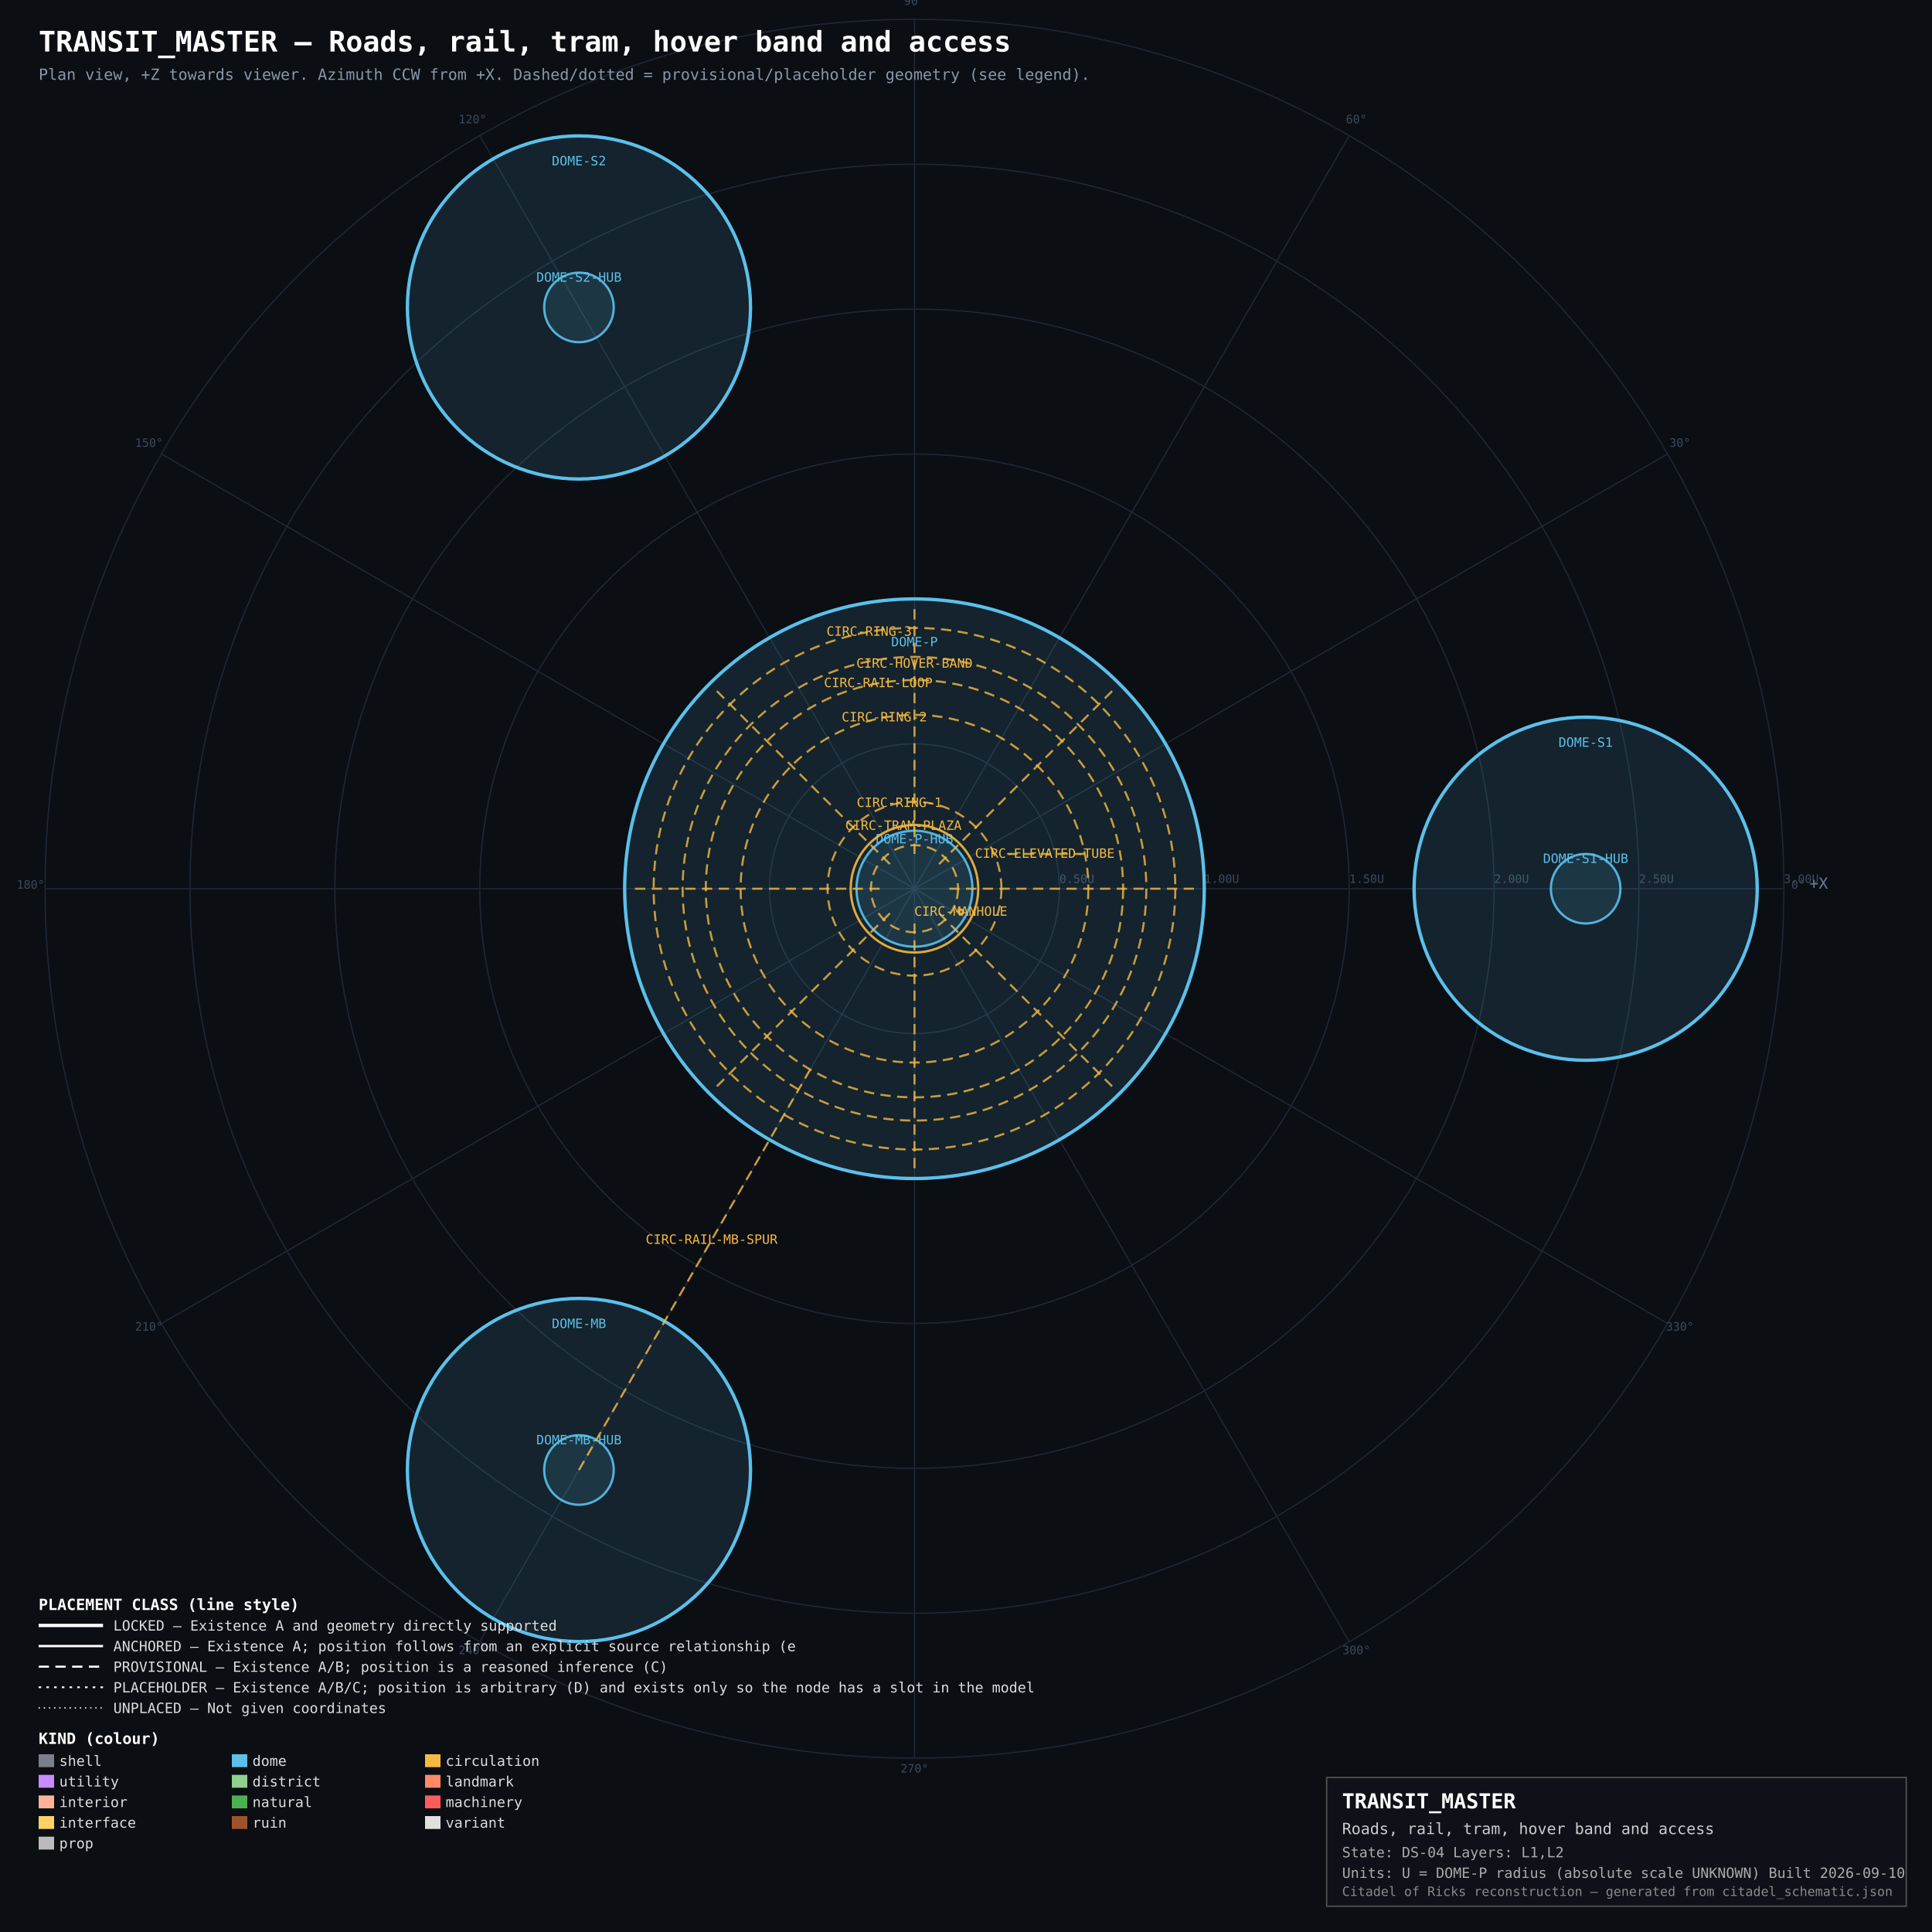
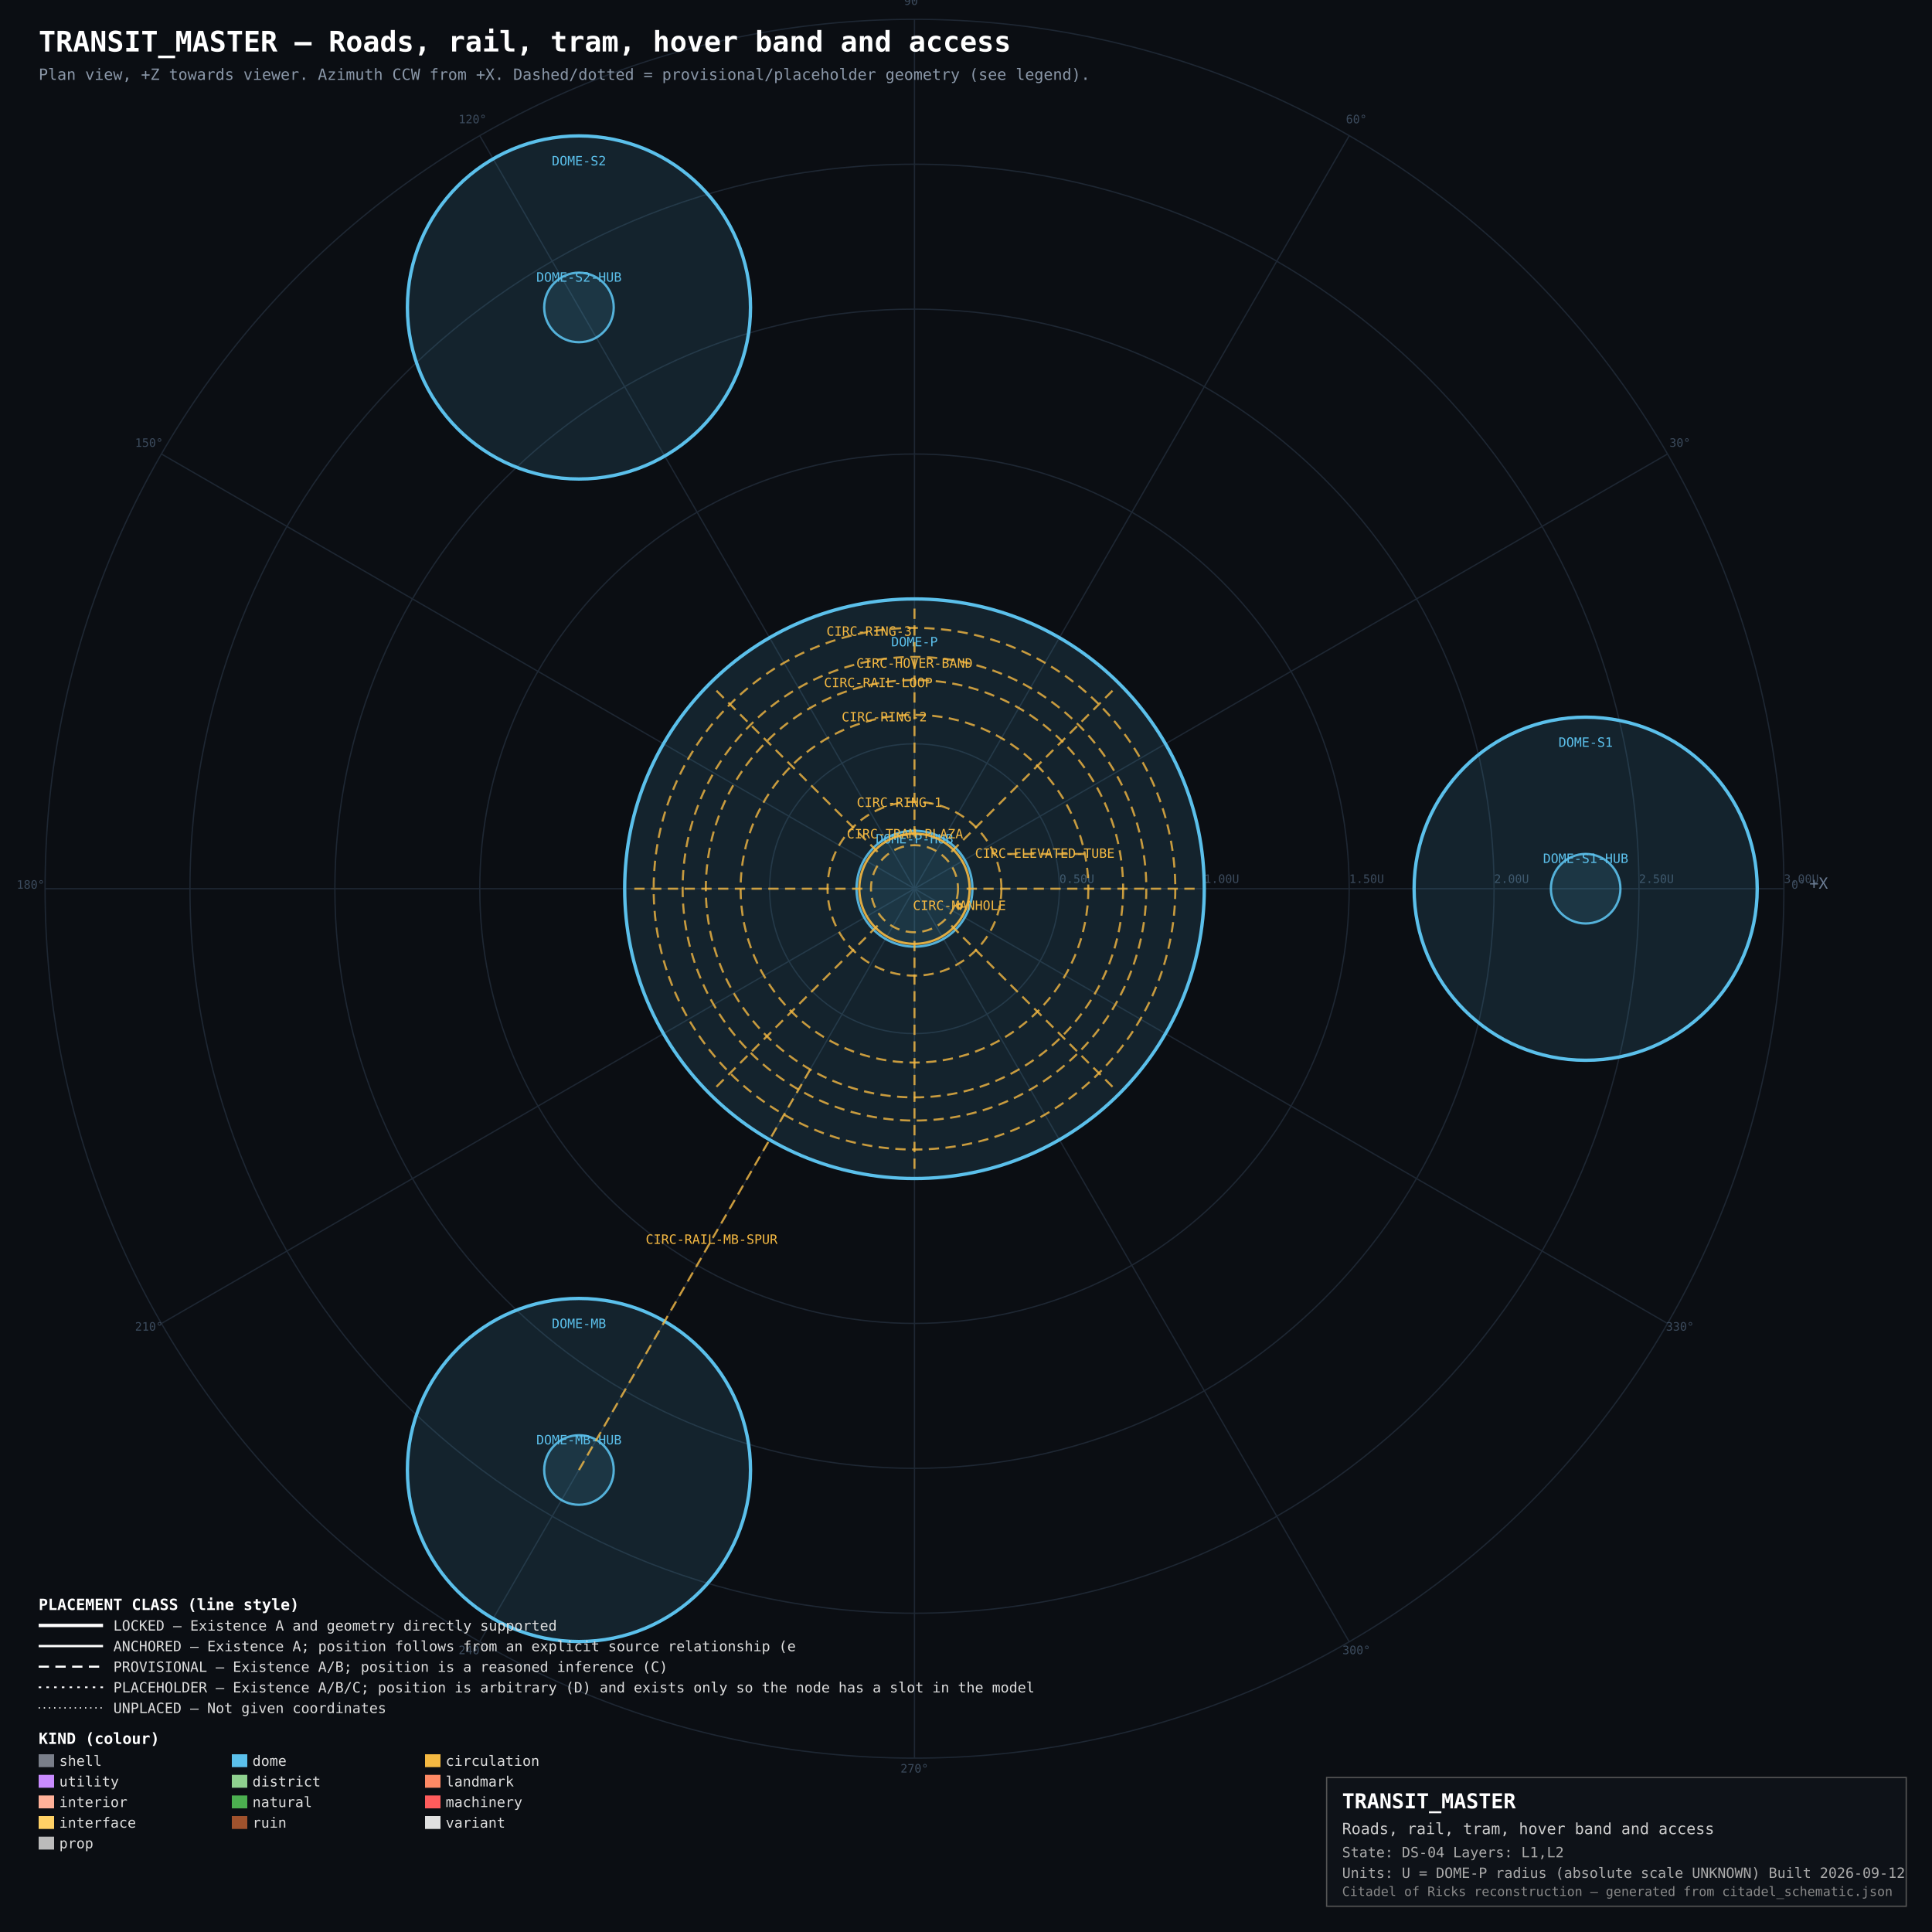
<svg xmlns="http://www.w3.org/2000/svg" width="1500" height="1500" viewBox="0 0 1500 1500" font-family="ui-monospace, Consolas, monospace">
  <rect width="1500" height="1500" fill="#0b0e13" />
  <circle cx="710.0" cy="690.0" r="112.5" stroke="#1e2733" stroke-width="1" fill="none" />
  <text x="822.5" y="685.5" font-size="9" text-anchor="start" fill="#3b4a5c" font-family="ui-monospace, Consolas, monospace">0.50U</text>
  <circle cx="710.0" cy="690.0" r="225.0" stroke="#1e2733" stroke-width="1" fill="none" />
  <text x="935.0" y="685.5" font-size="9" text-anchor="start" fill="#3b4a5c" font-family="ui-monospace, Consolas, monospace">1.00U</text>
  <circle cx="710.0" cy="690.0" r="337.5" stroke="#1e2733" stroke-width="1" fill="none" />
  <text x="1047.5" y="685.5" font-size="9" text-anchor="start" fill="#3b4a5c" font-family="ui-monospace, Consolas, monospace">1.50U</text>
  <circle cx="710.0" cy="690.0" r="450.0" stroke="#1e2733" stroke-width="1" fill="none" />
  <text x="1160.0" y="685.5" font-size="9" text-anchor="start" fill="#3b4a5c" font-family="ui-monospace, Consolas, monospace">2.00U</text>
  <circle cx="710.0" cy="690.0" r="562.5" stroke="#1e2733" stroke-width="1" fill="none" />
  <text x="1272.5" y="685.5" font-size="9" text-anchor="start" fill="#3b4a5c" font-family="ui-monospace, Consolas, monospace">2.50U</text>
  <circle cx="710.0" cy="690.0" r="675.0" stroke="#1e2733" stroke-width="1" fill="none" />
  <text x="1385.0" y="685.5" font-size="9" text-anchor="start" fill="#3b4a5c" font-family="ui-monospace, Consolas, monospace">3.00U</text>
  <line x1="710.0" y1="690.0" x2="1385.0" y2="690.0" stroke="#1e2733" stroke-width="1" />
  <text x="1396.2" y="690.0" font-size="9" text-anchor="middle" fill="#3b4a5c" font-family="ui-monospace, Consolas, monospace">0°</text>
  <line x1="710.0" y1="690.0" x2="1294.6" y2="352.5" stroke="#1e2733" stroke-width="1" />
  <text x="1304.3" y="346.9" font-size="9" text-anchor="middle" fill="#3b4a5c" font-family="ui-monospace, Consolas, monospace">30°</text>
  <line x1="710.0" y1="690.0" x2="1047.5" y2="105.4" stroke="#1e2733" stroke-width="1" />
  <text x="1053.1" y="95.7" font-size="9" text-anchor="middle" fill="#3b4a5c" font-family="ui-monospace, Consolas, monospace">60°</text>
  <line x1="710.0" y1="690.0" x2="710.0" y2="15.0" stroke="#1e2733" stroke-width="1" />
  <text x="710.0" y="3.8" font-size="9" text-anchor="middle" fill="#3b4a5c" font-family="ui-monospace, Consolas, monospace">90°</text>
  <line x1="710.0" y1="690.0" x2="372.5" y2="105.4" stroke="#1e2733" stroke-width="1" />
  <text x="366.9" y="95.7" font-size="9" text-anchor="middle" fill="#3b4a5c" font-family="ui-monospace, Consolas, monospace">120°</text>
  <line x1="710.0" y1="690.0" x2="125.4" y2="352.5" stroke="#1e2733" stroke-width="1" />
  <text x="115.7" y="346.9" font-size="9" text-anchor="middle" fill="#3b4a5c" font-family="ui-monospace, Consolas, monospace">150°</text>
  <line x1="710.0" y1="690.0" x2="35.0" y2="690.0" stroke="#1e2733" stroke-width="1" />
  <text x="23.8" y="690.0" font-size="9" text-anchor="middle" fill="#3b4a5c" font-family="ui-monospace, Consolas, monospace">180°</text>
  <line x1="710.0" y1="690.0" x2="125.4" y2="1027.5" stroke="#1e2733" stroke-width="1" />
  <text x="115.7" y="1033.1" font-size="9" text-anchor="middle" fill="#3b4a5c" font-family="ui-monospace, Consolas, monospace">210°</text>
  <line x1="710.0" y1="690.0" x2="372.5" y2="1274.6" stroke="#1e2733" stroke-width="1" />
  <text x="366.9" y="1284.3" font-size="9" text-anchor="middle" fill="#3b4a5c" font-family="ui-monospace, Consolas, monospace">240°</text>
  <line x1="710.0" y1="690.0" x2="710.0" y2="1365.0" stroke="#1e2733" stroke-width="1" />
  <text x="710.0" y="1376.2" font-size="9" text-anchor="middle" fill="#3b4a5c" font-family="ui-monospace, Consolas, monospace">270°</text>
  <line x1="710.0" y1="690.0" x2="1047.5" y2="1274.6" stroke="#1e2733" stroke-width="1" />
  <text x="1053.1" y="1284.3" font-size="9" text-anchor="middle" fill="#3b4a5c" font-family="ui-monospace, Consolas, monospace">300°</text>
  <line x1="710.0" y1="690.0" x2="1294.6" y2="1027.5" stroke="#1e2733" stroke-width="1" />
  <text x="1304.3" y="1033.1" font-size="9" text-anchor="middle" fill="#3b4a5c" font-family="ui-monospace, Consolas, monospace">330°</text>
  <text x="1412.0" y="690.0" font-size="12" text-anchor="middle" fill="#6b7c93" font-family="ui-monospace, Consolas, monospace">+X</text>
  <text x="710.0" y="-12.0" font-size="12" text-anchor="middle" fill="#6b7c93" font-family="ui-monospace, Consolas, monospace">+Y</text>
  <text x="30" y="40" font-size="22" fill="#fff" font-weight="bold">TRANSIT_MASTER — Roads, rail, tram, hover band and access</text>
  <text x="30" y="62" font-size="12" fill="#8a97a8">Plan view, +Z towards viewer. Azimuth CCW from +X. Dashed/dotted = provisional/placeholder geometry (see legend).</text>
  <circle cx="710.0" cy="690.0" r="225.0" stroke="#5bc0eb" stroke-width="2.6" stroke-opacity="1.0" fill="#5bc0eb" fill-opacity="0.12" />
  <text x="710.0" y="501.8" font-size="10" text-anchor="middle" fill="#5bc0eb" font-family="ui-monospace, Consolas, monospace">DOME-P</text>
  <circle cx="1231.1" cy="690.0" r="133.2" stroke="#5bc0eb" stroke-width="2.6" stroke-opacity="1.0" fill="#5bc0eb" fill-opacity="0.12" />
  <text x="1231.1" y="579.8" font-size="10" text-anchor="middle" fill="#5bc0eb" font-family="ui-monospace, Consolas, monospace">DOME-S1</text>
  <circle cx="449.5" cy="238.7" r="133.2" stroke="#5bc0eb" stroke-width="2.6" stroke-opacity="1.0" fill="#5bc0eb" fill-opacity="0.12" />
  <text x="449.5" y="128.4" font-size="10" text-anchor="middle" fill="#5bc0eb" font-family="ui-monospace, Consolas, monospace">DOME-S2</text>
  <circle cx="449.5" cy="1141.3" r="133.2" stroke="#5bc0eb" stroke-width="2.6" stroke-opacity="1.0" fill="#5bc0eb" fill-opacity="0.12" />
  <text x="449.5" y="1031.1" font-size="10" text-anchor="middle" fill="#5bc0eb" font-family="ui-monospace, Consolas, monospace">DOME-MB</text>
  <circle cx="710.0" cy="690.0" r="45.0" stroke="#5bc0eb" stroke-width="1.8" stroke-opacity="0.9" fill="#5bc0eb" fill-opacity="0.12" />
  <text x="710.0" y="654.8" font-size="10" text-anchor="middle" fill="#5bc0eb" font-family="ui-monospace, Consolas, monospace">DOME-P-HUB</text>
  <circle cx="1231.1" cy="690.0" r="27.0" stroke="#5bc0eb" stroke-width="1.8" stroke-opacity="0.9" fill="#5bc0eb" fill-opacity="0.12" />
  <text x="1231.1" y="670.0" font-size="10" text-anchor="middle" fill="#5bc0eb" font-family="ui-monospace, Consolas, monospace">DOME-S1-HUB</text>
  <circle cx="449.5" cy="238.7" r="27.0" stroke="#5bc0eb" stroke-width="1.8" stroke-opacity="0.9" fill="#5bc0eb" fill-opacity="0.12" />
  <text x="449.5" y="218.7" font-size="10" text-anchor="middle" fill="#5bc0eb" font-family="ui-monospace, Consolas, monospace">DOME-S2-HUB</text>
  <circle cx="449.5" cy="1141.3" r="27.0" stroke="#5bc0eb" stroke-width="1.8" stroke-opacity="0.9" fill="#5bc0eb" fill-opacity="0.12" />
  <text x="449.5" y="1121.4" font-size="10" text-anchor="middle" fill="#5bc0eb" font-family="ui-monospace, Consolas, monospace">DOME-MB-HUB</text>
  <circle cx="710.0" cy="690.0" r="67.5" stroke="#f5b942" stroke-width="1.6" stroke-opacity="0.8" stroke-dasharray="8,5" fill="none" />
  <text x="698.3" y="626.5" font-size="10" text-anchor="middle" fill="#f5b942" font-family="ui-monospace, Consolas, monospace">CIRC-RING-1</text>
  <circle cx="710.0" cy="690.0" r="135.0" stroke="#f5b942" stroke-width="1.6" stroke-opacity="0.8" stroke-dasharray="8,5" fill="none" />
  <text x="686.6" y="560.1" font-size="10" text-anchor="middle" fill="#f5b942" font-family="ui-monospace, Consolas, monospace">CIRC-RING-2</text>
  <circle cx="710.0" cy="690.0" r="202.5" stroke="#f5b942" stroke-width="1.6" stroke-opacity="0.8" stroke-dasharray="8,5" fill="none" />
  <text x="674.8" y="493.6" font-size="10" text-anchor="middle" fill="#f5b942" font-family="ui-monospace, Consolas, monospace">CIRC-RING-3</text>
-   <line x1="737.0" y1="690.0" x2="930.5" y2="690.0" stroke="#f5b942" stroke-width="1.6" stroke-opacity="0.8" stroke-dasharray="8,5" fill="none" />
-   <line x1="729.1" y1="670.9" x2="865.9" y2="534.1" stroke="#f5b942" stroke-width="1.6" stroke-opacity="0.8" stroke-dasharray="8,5" fill="none" />
-   <line x1="710.0" y1="663.0" x2="710.0" y2="469.5" stroke="#f5b942" stroke-width="1.6" stroke-opacity="0.8" stroke-dasharray="8,5" fill="none" />
-   <line x1="690.9" y1="670.9" x2="554.1" y2="534.1" stroke="#f5b942" stroke-width="1.6" stroke-opacity="0.8" stroke-dasharray="8,5" fill="none" />
-   <line x1="683.0" y1="690.0" x2="489.5" y2="690.0" stroke="#f5b942" stroke-width="1.6" stroke-opacity="0.8" stroke-dasharray="8,5" fill="none" />
-   <line x1="690.9" y1="709.1" x2="554.1" y2="845.9" stroke="#f5b942" stroke-width="1.6" stroke-opacity="0.8" stroke-dasharray="8,5" fill="none" />
-   <line x1="710.0" y1="717.0" x2="710.0" y2="910.5" stroke="#f5b942" stroke-width="1.6" stroke-opacity="0.8" stroke-dasharray="8,5" fill="none" />
-   <line x1="729.1" y1="709.1" x2="865.9" y2="845.9" stroke="#f5b942" stroke-width="1.6" stroke-opacity="0.8" stroke-dasharray="8,5" fill="none" />
+   <line x1="750.5" y1="690.0" x2="930.5" y2="690.0" stroke="#f5b942" stroke-width="1.6" stroke-opacity="0.8" stroke-dasharray="8,5" fill="none" />
+   <line x1="738.6" y1="661.4" x2="865.9" y2="534.1" stroke="#f5b942" stroke-width="1.6" stroke-opacity="0.8" stroke-dasharray="8,5" fill="none" />
+   <line x1="710.0" y1="649.5" x2="710.0" y2="469.5" stroke="#f5b942" stroke-width="1.6" stroke-opacity="0.8" stroke-dasharray="8,5" fill="none" />
+   <line x1="681.4" y1="661.4" x2="554.1" y2="534.1" stroke="#f5b942" stroke-width="1.6" stroke-opacity="0.8" stroke-dasharray="8,5" fill="none" />
+   <line x1="669.5" y1="690.0" x2="489.5" y2="690.0" stroke="#f5b942" stroke-width="1.6" stroke-opacity="0.8" stroke-dasharray="8,5" fill="none" />
+   <line x1="681.4" y1="718.6" x2="554.1" y2="845.9" stroke="#f5b942" stroke-width="1.6" stroke-opacity="0.8" stroke-dasharray="8,5" fill="none" />
+   <line x1="710.0" y1="730.5" x2="710.0" y2="910.5" stroke="#f5b942" stroke-width="1.6" stroke-opacity="0.8" stroke-dasharray="8,5" fill="none" />
+   <line x1="738.6" y1="718.6" x2="865.9" y2="845.9" stroke="#f5b942" stroke-width="1.6" stroke-opacity="0.8" stroke-dasharray="8,5" fill="none" />
  <circle cx="710.0" cy="690.0" r="162.0" stroke="#f5b942" stroke-width="1.6" stroke-opacity="0.8" stroke-dasharray="8,5" fill="none" />
  <text x="681.9" y="533.5" font-size="10" text-anchor="middle" fill="#f5b942" font-family="ui-monospace, Consolas, monospace">CIRC-RAIL-LOOP</text>
  <polyline points="629.0,830.4 603.1,875.2 597.5,884.9 552.5,962.7 516.0,1025.9 449.5,1141.3" stroke="#f5b942" stroke-width="1.6" stroke-opacity="0.8" stroke-dasharray="8,5" fill="none" />
  <text x="552.5" y="965.7" font-size="10" text-anchor="middle" fill="#f5b942" font-family="ui-monospace, Consolas, monospace">CIRC-RAIL-MB-SPUR</text>
-   <circle cx="710.0" cy="690.0" r="49.5" stroke="#f5b942" stroke-width="1.8" stroke-opacity="0.9" fill="none" />
-   <text x="701.4" y="644.3" font-size="10" text-anchor="middle" fill="#f5b942" font-family="ui-monospace, Consolas, monospace">CIRC-TRAM-PLAZA</text>
+   <circle cx="710.0" cy="690.0" r="42.8" stroke="#f5b942" stroke-width="1.8" stroke-opacity="0.9" fill="none" />
+   <text x="702.6" y="650.9" font-size="10" text-anchor="middle" fill="#f5b942" font-family="ui-monospace, Consolas, monospace">CIRC-TRAM-PLAZA</text>
  <circle cx="710.0" cy="690.0" r="180.0" stroke="#f5b942" stroke-width="1.6" stroke-opacity="0.8" stroke-dasharray="8,5" fill="none" />
  <circle cx="710.0" cy="690.0" r="33.8" stroke="#f5b942" stroke-width="1.6" stroke-opacity="0.8" stroke-dasharray="8,5" fill="none" />
  <text x="710.0" y="518.4" font-size="10" text-anchor="middle" fill="#f5b942" font-family="ui-monospace, Consolas, monospace">CIRC-HOVER-BAND</text>
-   <circle cx="746.0" cy="708.0" r="1.8" stroke="#f5b942" stroke-width="1.8" stroke-opacity="0.9" fill="#f5b942" fill-opacity="0.12" />
-   <text x="746.0" y="711.0" font-size="10" text-anchor="middle" fill="#f5b942" font-family="ui-monospace, Consolas, monospace">CIRC-MANHOLE</text>
+   <circle cx="744.9" cy="703.5" r="1.8" stroke="#f5b942" stroke-width="1.8" stroke-opacity="0.9" fill="#f5b942" fill-opacity="0.12" />
+   <text x="744.9" y="706.5" font-size="10" text-anchor="middle" fill="#f5b942" font-family="ui-monospace, Consolas, monospace">CIRC-MANHOLE</text>
  <polyline points="782.0,663.0 811.2,663.0 845.0,663.0" stroke="#f5b942" stroke-width="1.6" stroke-opacity="0.8" stroke-dasharray="8,5" fill="none" />
  <text x="811.2" y="666.0" font-size="10" text-anchor="middle" fill="#f5b942" font-family="ui-monospace, Consolas, monospace">CIRC-ELEVATED-TUBE</text>
  <text x="30" y="1250" font-size="12" fill="#fff" font-family="ui-monospace, Consolas, monospace" font-weight="bold">PLACEMENT CLASS (line style)</text>
  <line x1="30" y1="1262" x2="80" y2="1262" stroke="#fff" stroke-width="2.6" />
  <text x="88" y="1266" font-size="11" fill="#ddd" font-family="ui-monospace, Consolas, monospace">LOCKED — Existence A and geometry directly supported</text>
  <line x1="30" y1="1278" x2="80" y2="1278" stroke="#fff" stroke-width="1.8" />
  <text x="88" y="1282" font-size="11" fill="#ddd" font-family="ui-monospace, Consolas, monospace">ANCHORED — Existence A; position follows from an explicit source relationship (e</text>
  <line x1="30" y1="1294" x2="80" y2="1294" stroke="#fff" stroke-width="1.6" stroke-dasharray="8,5" />
  <text x="88" y="1298" font-size="11" fill="#ddd" font-family="ui-monospace, Consolas, monospace">PROVISIONAL — Existence A/B; position is a reasoned inference (C)</text>
  <line x1="30" y1="1310" x2="80" y2="1310" stroke="#fff" stroke-width="1.3" stroke-dasharray="2,4" />
  <text x="88" y="1314" font-size="11" fill="#ddd" font-family="ui-monospace, Consolas, monospace">PLACEHOLDER — Existence A/B/C; position is arbitrary (D) and exists only so the node has a slot in the model</text>
  <line x1="30" y1="1326" x2="80" y2="1326" stroke="#fff" stroke-width="1.0" stroke-dasharray="1,3" />
  <text x="88" y="1330" font-size="11" fill="#ddd" font-family="ui-monospace, Consolas, monospace">UNPLACED — Not given coordinates</text>
  <text x="30" y="1354" font-size="12" fill="#fff" font-family="ui-monospace, Consolas, monospace" font-weight="bold">KIND (colour)</text>
  <rect x="30" y="1362" width="12" height="10" fill="#7a7f8a" />
  <text x="46" y="1371" font-size="11" fill="#ddd" font-family="ui-monospace, Consolas, monospace">shell</text>
  <rect x="180" y="1362" width="12" height="10" fill="#5bc0eb" />
  <text x="196" y="1371" font-size="11" fill="#ddd" font-family="ui-monospace, Consolas, monospace">dome</text>
  <rect x="330" y="1362" width="12" height="10" fill="#f5b942" />
  <text x="346" y="1371" font-size="11" fill="#ddd" font-family="ui-monospace, Consolas, monospace">circulation</text>
  <rect x="30" y="1378" width="12" height="10" fill="#c98bff" />
  <text x="46" y="1387" font-size="11" fill="#ddd" font-family="ui-monospace, Consolas, monospace">utility</text>
  <rect x="180" y="1378" width="12" height="10" fill="#8fd18f" />
  <text x="196" y="1387" font-size="11" fill="#ddd" font-family="ui-monospace, Consolas, monospace">district</text>
  <rect x="330" y="1378" width="12" height="10" fill="#ff8a65" />
  <text x="346" y="1387" font-size="11" fill="#ddd" font-family="ui-monospace, Consolas, monospace">landmark</text>
  <rect x="30" y="1394" width="12" height="10" fill="#ffb199" />
  <text x="46" y="1403" font-size="11" fill="#ddd" font-family="ui-monospace, Consolas, monospace">interior</text>
  <rect x="180" y="1394" width="12" height="10" fill="#4caf50" />
  <text x="196" y="1403" font-size="11" fill="#ddd" font-family="ui-monospace, Consolas, monospace">natural</text>
  <rect x="330" y="1394" width="12" height="10" fill="#ff5c5c" />
  <text x="346" y="1403" font-size="11" fill="#ddd" font-family="ui-monospace, Consolas, monospace">machinery</text>
  <rect x="30" y="1410" width="12" height="10" fill="#ffd166" />
  <text x="46" y="1419" font-size="11" fill="#ddd" font-family="ui-monospace, Consolas, monospace">interface</text>
  <rect x="180" y="1410" width="12" height="10" fill="#a0522d" />
  <text x="196" y="1419" font-size="11" fill="#ddd" font-family="ui-monospace, Consolas, monospace">ruin</text>
  <rect x="330" y="1410" width="12" height="10" fill="#e0e0e0" />
  <text x="346" y="1419" font-size="11" fill="#ddd" font-family="ui-monospace, Consolas, monospace">variant</text>
  <rect x="30" y="1426" width="12" height="10" fill="#bbbbbb" />
  <text x="46" y="1435" font-size="11" fill="#ddd" font-family="ui-monospace, Consolas, monospace">prop</text>
  <rect x="1030" y="1380" width="450" height="100" fill="#0e1218" stroke="#555" />
  <text x="1042" y="1404" font-size="16" fill="#fff" font-family="ui-monospace, Consolas, monospace" font-weight="bold">TRANSIT_MASTER</text>
  <text x="1042" y="1424" font-size="12" fill="#ccc" font-family="ui-monospace, Consolas, monospace">Roads, rail, tram, hover band and access</text>
  <text x="1042" y="1442" font-size="11" fill="#aaa" font-family="ui-monospace, Consolas, monospace">State: DS-04   Layers: L1,L2</text>
-   <text x="1042" y="1458" font-size="11" fill="#aaa" font-family="ui-monospace, Consolas, monospace">Units: U = DOME-P radius (absolute scale UNKNOWN)   Built 2026-09-10</text>
+   <text x="1042" y="1458" font-size="11" fill="#aaa" font-family="ui-monospace, Consolas, monospace">Units: U = DOME-P radius (absolute scale UNKNOWN)   Built 2026-09-12</text>
  <text x="1042" y="1472" font-size="10" fill="#888" font-family="ui-monospace, Consolas, monospace">Citadel of Ricks reconstruction — generated from citadel_schematic.json</text>
</svg>
